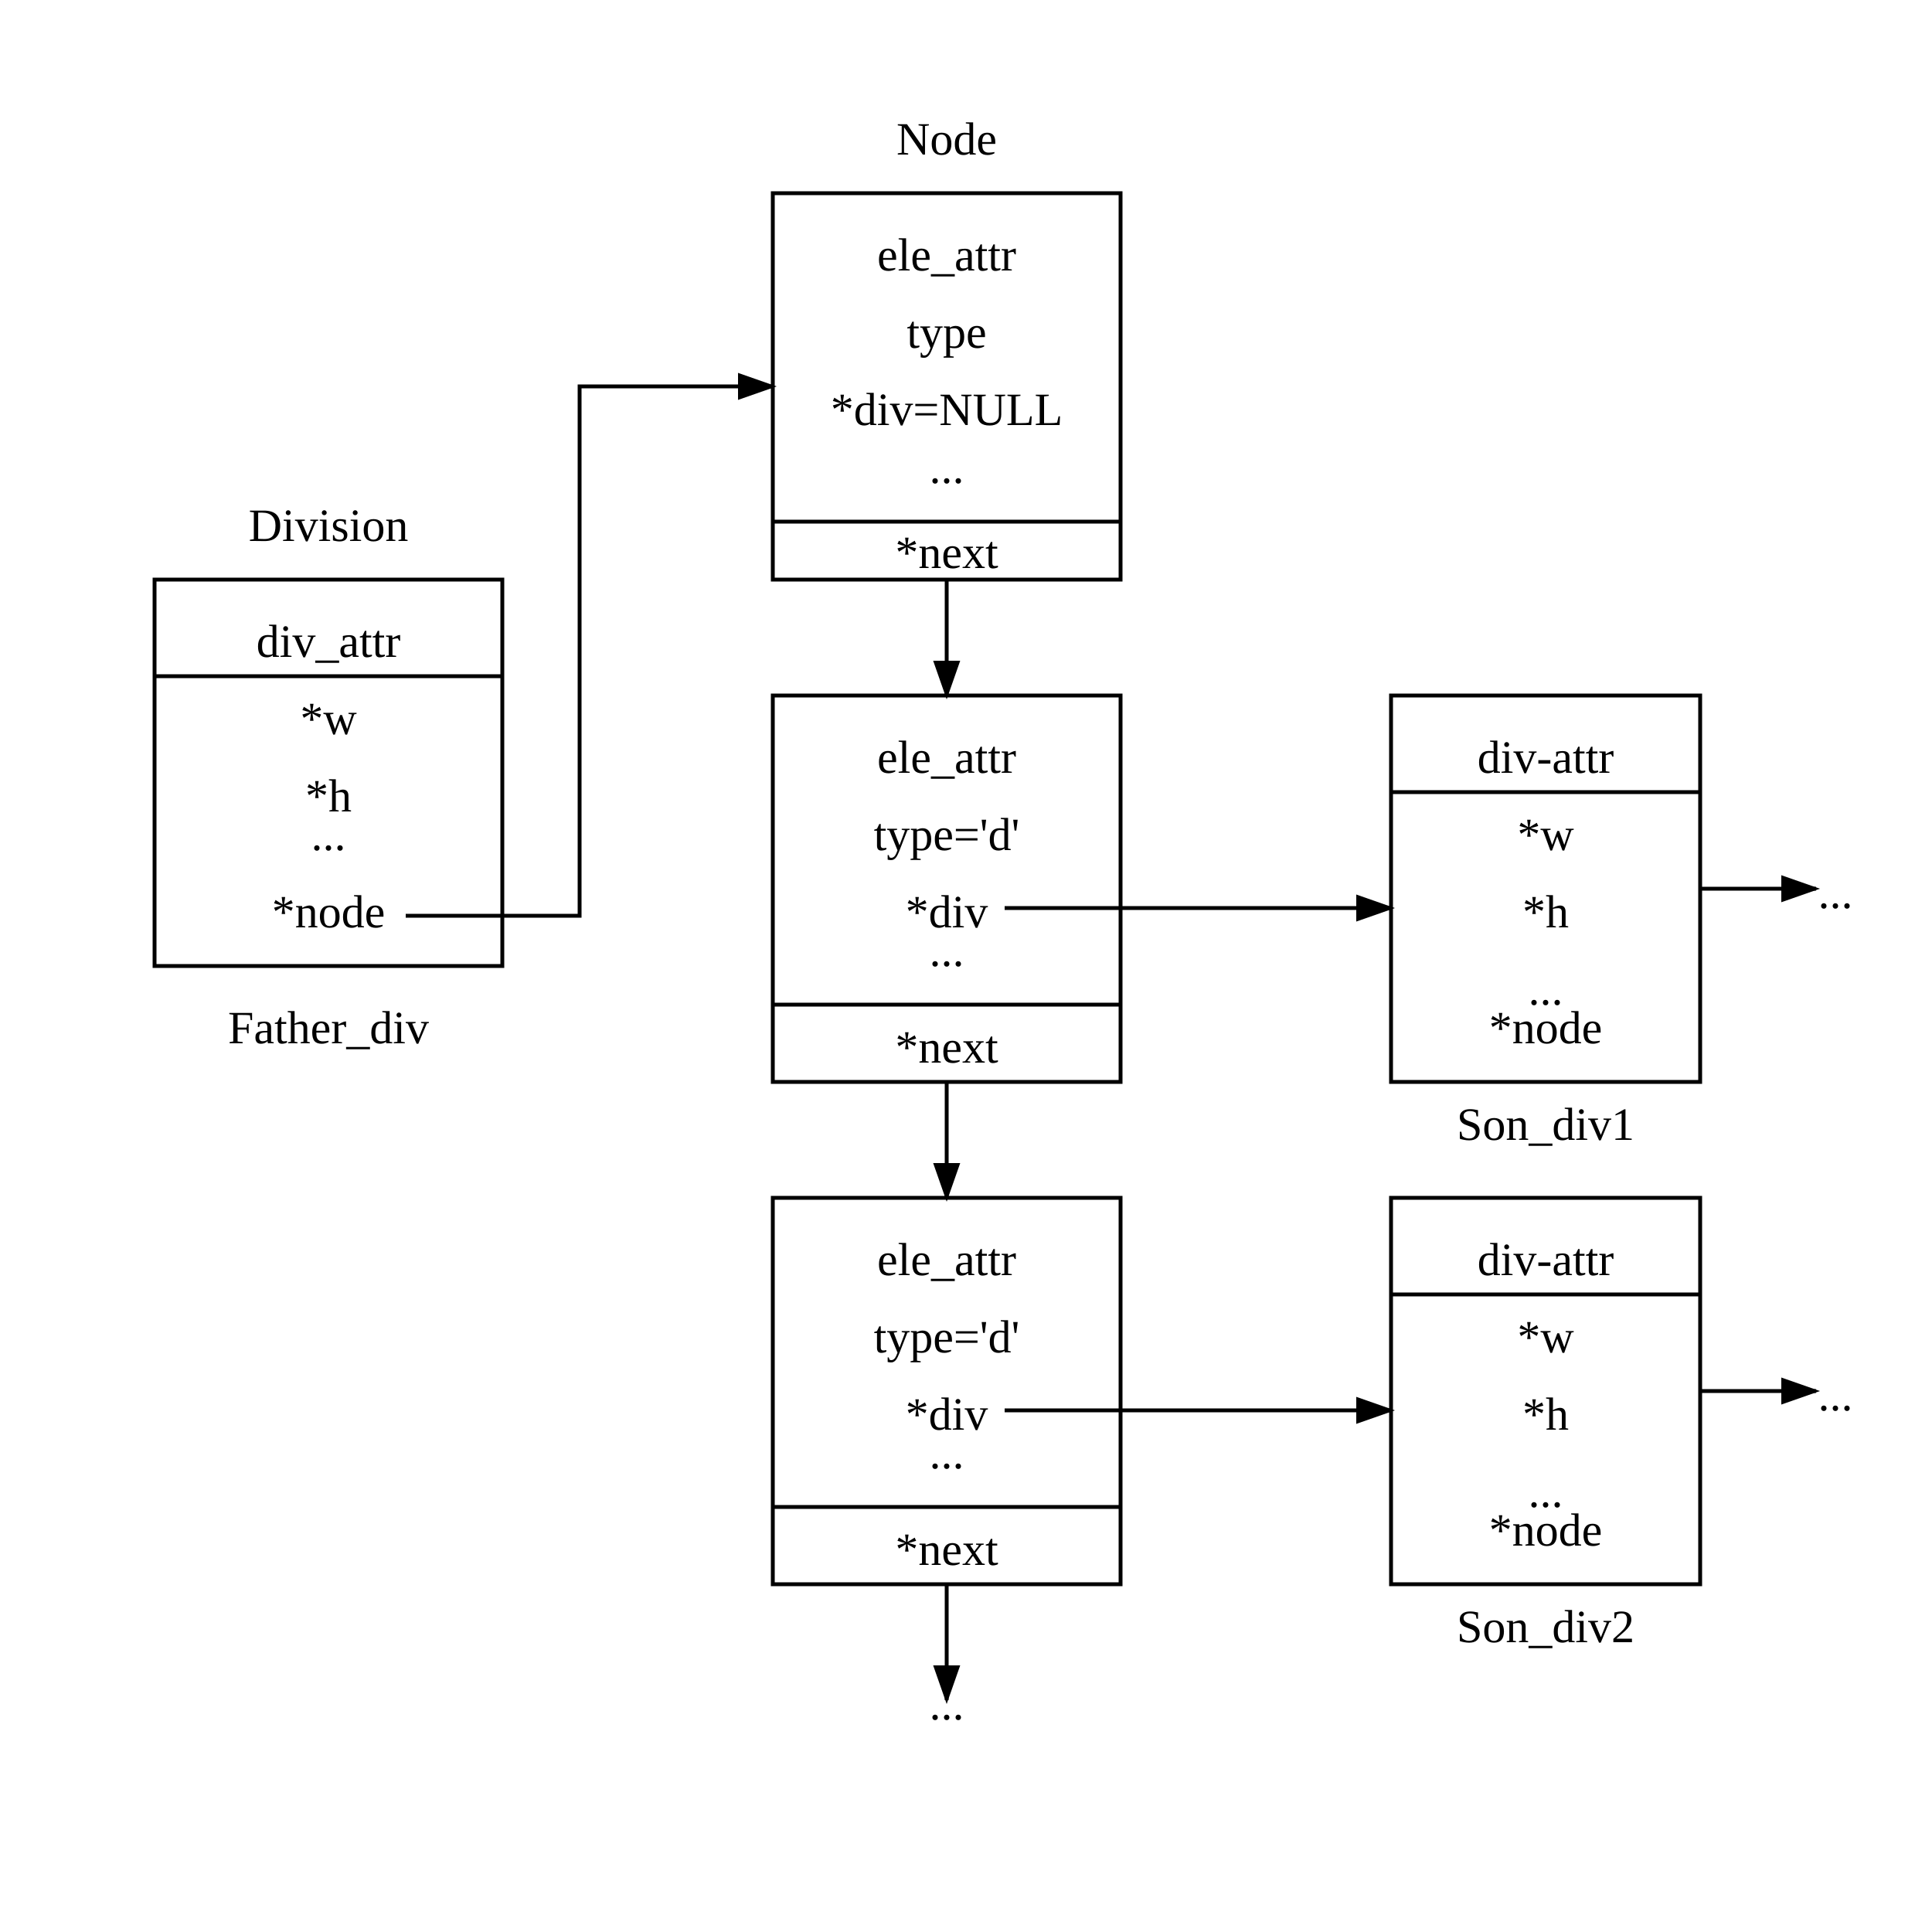
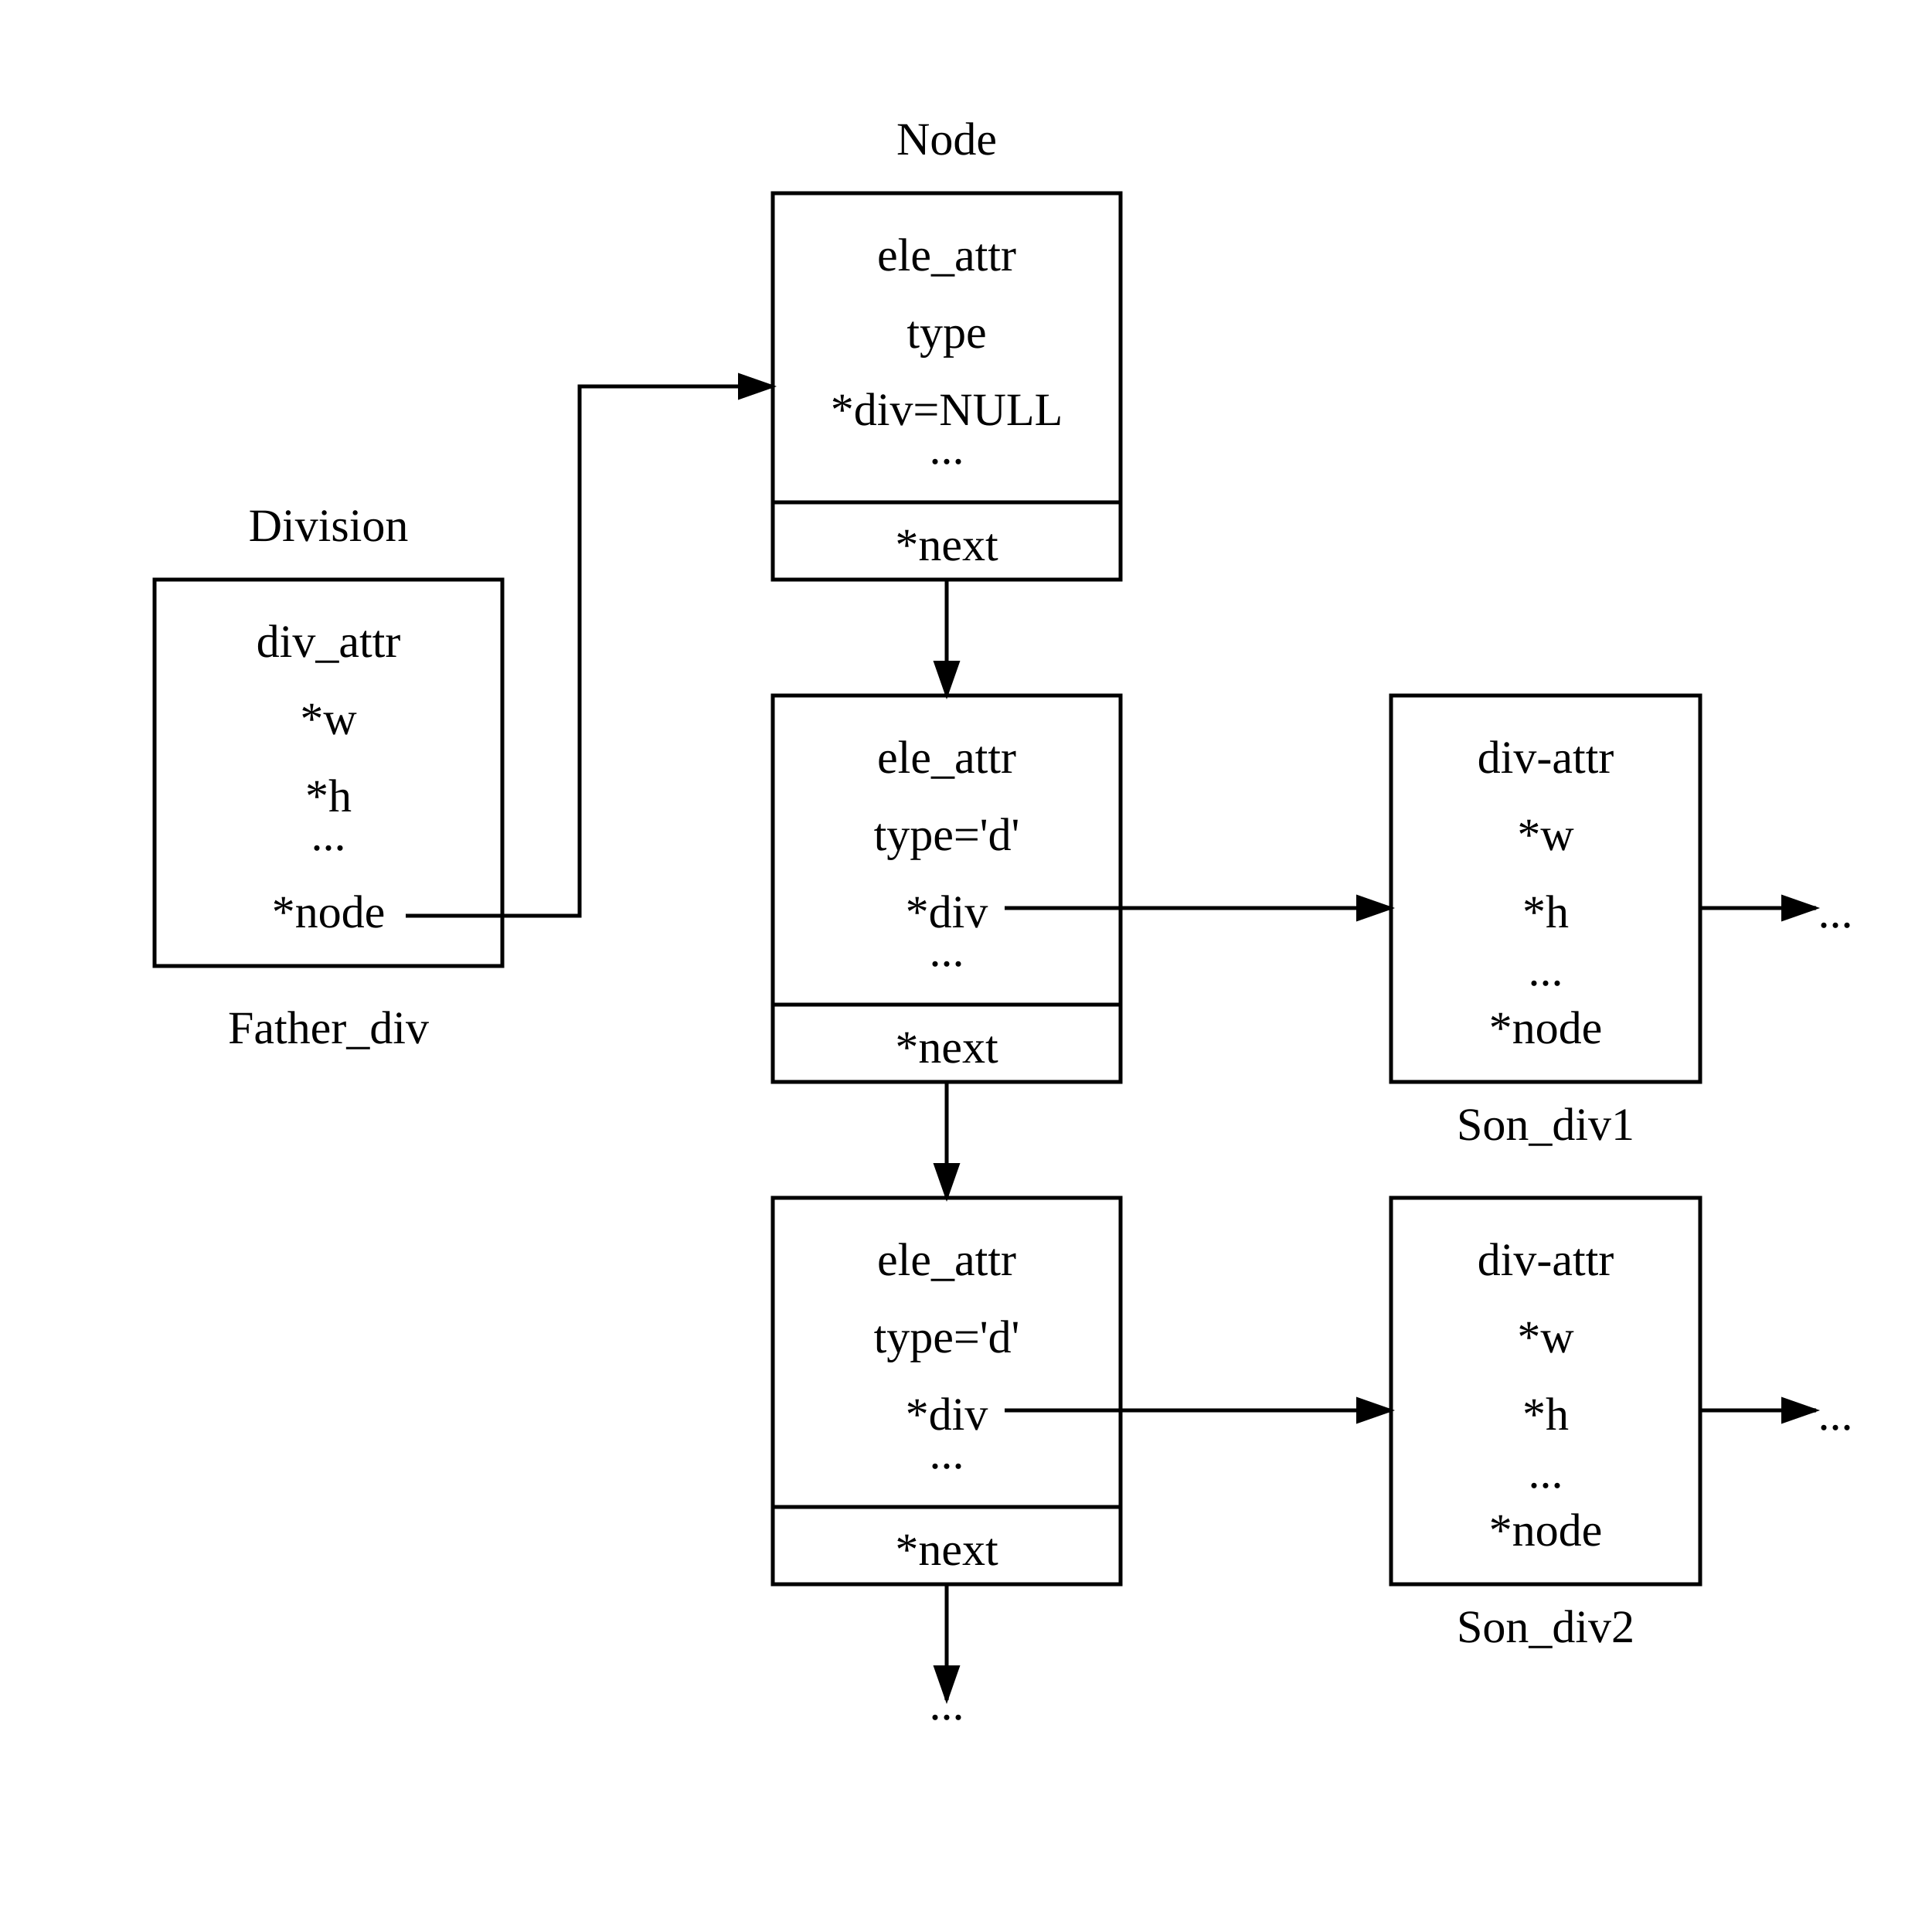
<svg xmlns="http://www.w3.org/2000/svg" viewBox="0 0 500 500">
  <defs>
    <marker id="arrowhead" markerWidth="10" markerHeight="7" refX="9" refY="3.5" orient="auto">
      <polygon points="0 0, 10 3.5, 0 7" fill="#000" />
    </marker>
  </defs>
  <text x="85" y="140" font-family="Times New Roman" text-anchor="middle">Division</text>
  <rect x="40" y="150" width="90" height="100" fill="none" stroke="black" />
  <text x="85" y="170" font-family="Times New Roman" text-anchor="middle">div_attr</text>
-   <line x1="40" y1="175" x2="130" y2="175" stroke="black" />
  <text x="85" y="190" font-family="Times New Roman" text-anchor="middle">*w</text>
  <text x="85" y="210" font-family="Times New Roman" text-anchor="middle">*h</text>
  <text x="85" y="220" font-family="Times New Roman" text-anchor="middle">...</text>
  <text x="85" y="240" font-family="Times New Roman" text-anchor="middle">*node</text>
  <text x="85" y="270" font-family="Times New Roman" text-anchor="middle">Father_div</text>
  <text x="245" y="40" font-family="Times New Roman" text-anchor="middle">Node</text>
  <rect x="200" y="50" width="90" height="100" fill="none" stroke="black" />
  <text x="245" y="70" font-family="Times New Roman" text-anchor="middle">ele_attr</text>
  <text x="245" y="90" font-family="Times New Roman" text-anchor="middle">type</text>
  <text x="245" y="110" font-family="Times New Roman" text-anchor="middle">*div=NULL</text>
-   <text x="245" y="125" font-family="Times New Roman" text-anchor="middle">...</text>
-   <line x1="200" y1="135" x2="290" y2="135" stroke="black" />
-   <text x="245" y="147" font-family="Times New Roman" text-anchor="middle">*next</text>
+   <text x="245" y="120" font-family="Times New Roman" text-anchor="middle">...</text>
+   <line x1="200" y1="130" x2="290" y2="130" stroke="black" />
+   <text x="245" y="145" font-family="Times New Roman" text-anchor="middle">*next</text>
  <line x1="245" y1="150" x2="245" y2="180" stroke="black" marker-end="url(#arrowhead)" />
  <rect x="200" y="180" width="90" height="100" fill="none" stroke="black" />
  <text x="245" y="200" font-family="Times New Roman" text-anchor="middle">ele_attr</text>
  <text x="245" y="220" font-family="Times New Roman" text-anchor="middle">type='d'</text>
  <text x="245" y="240" font-family="Times New Roman" text-anchor="middle">*div</text>
  <text x="245" y="250" font-family="Times New Roman" text-anchor="middle">...</text>
  <line x1="200" y1="260" x2="290" y2="260" stroke="black" />
  <text x="245" y="275" font-family="Times New Roman" text-anchor="middle">*next</text>
  <line x1="245" y1="280" x2="245" y2="310" stroke="black" marker-end="url(#arrowhead)" />
  <rect x="200" y="310" width="90" height="100" fill="none" stroke="black" />
  <text x="245" y="330" font-family="Times New Roman" text-anchor="middle">ele_attr</text>
  <text x="245" y="350" font-family="Times New Roman" text-anchor="middle">type='d'</text>
  <text x="245" y="370" font-family="Times New Roman" text-anchor="middle">*div</text>
  <text x="245" y="380" font-family="Times New Roman" text-anchor="middle">...</text>
  <line x1="200" y1="390" x2="290" y2="390" stroke="black" />
  <text x="245" y="405" font-family="Times New Roman" text-anchor="middle">*next</text>
  <line x1="245" y1="410" x2="245" y2="440" stroke="black" marker-end="url(#arrowhead)" />
  <text x="245" y="445" font-family="Times New Roman" text-anchor="middle">...</text>
  <rect x="360" y="180" width="80" height="100" fill="none" stroke="black" />
  <text x="400" y="200" font-family="Times New Roman" text-anchor="middle">div-attr</text>
-   <line x1="360" y1="205" x2="440" y2="205" stroke="black" />
  <text x="400" y="220" font-family="Times New Roman" text-anchor="middle">*w</text>
  <text x="400" y="240" font-family="Times New Roman" text-anchor="middle">*h</text>
-   <text x="400" y="260" font-family="Times New Roman" text-anchor="middle">...</text>
+   <text x="400" y="255" font-family="Times New Roman" text-anchor="middle">...</text>
  <text x="400" y="270" font-family="Times New Roman" text-anchor="middle">*node</text>
  <text x="400" y="295" font-family="Times New Roman" text-anchor="middle">Son_div1</text>
  <line x1="260" y1="235" x2="360" y2="235" stroke="black" marker-end="url(#arrowhead)" />
  <line x1="260" y1="365" x2="360" y2="365" stroke="black" marker-end="url(#arrowhead)" />
-   <line x1="440" y1="230" x2="470" y2="230" stroke="black" marker-end="url(#arrowhead)" />
-   <text x="475" y="235" font-family="Times New Roman" text-anchor="middle">...</text>
+   <line x1="440" y1="235" x2="470" y2="235" stroke="black" marker-end="url(#arrowhead)" />
+   <text x="475" y="240" font-family="Times New Roman" text-anchor="middle">...</text>
  <rect x="360" y="310" width="80" height="100" fill="none" stroke="black" />
  <text x="400" y="330" font-family="Times New Roman" text-anchor="middle">div-attr</text>
-   <line x1="360" y1="335" x2="440" y2="335" stroke="black" />
  <text x="400" y="350" font-family="Times New Roman" text-anchor="middle">*w</text>
  <text x="400" y="370" font-family="Times New Roman" text-anchor="middle">*h</text>
-   <text x="400" y="390" font-family="Times New Roman" text-anchor="middle">...</text>
+   <text x="400" y="385" font-family="Times New Roman" text-anchor="middle">...</text>
  <text x="400" y="400" font-family="Times New Roman" text-anchor="middle">*node</text>
  <text x="400" y="425" font-family="Times New Roman" text-anchor="middle">Son_div2</text>
-   <line x1="440" y1="360" x2="470" y2="360" stroke="black" marker-end="url(#arrowhead)" />
-   <text x="475" y="365" font-family="Times New Roman" text-anchor="middle">...</text>
+   <line x1="440" y1="365" x2="470" y2="365" stroke="black" marker-end="url(#arrowhead)" />
+   <text x="475" y="370" font-family="Times New Roman" text-anchor="middle">...</text>
  <polyline points="105,237 150,237 150,100 200,100" fill="none" stroke="black" marker-end="url(#arrowhead)" />
</svg>
